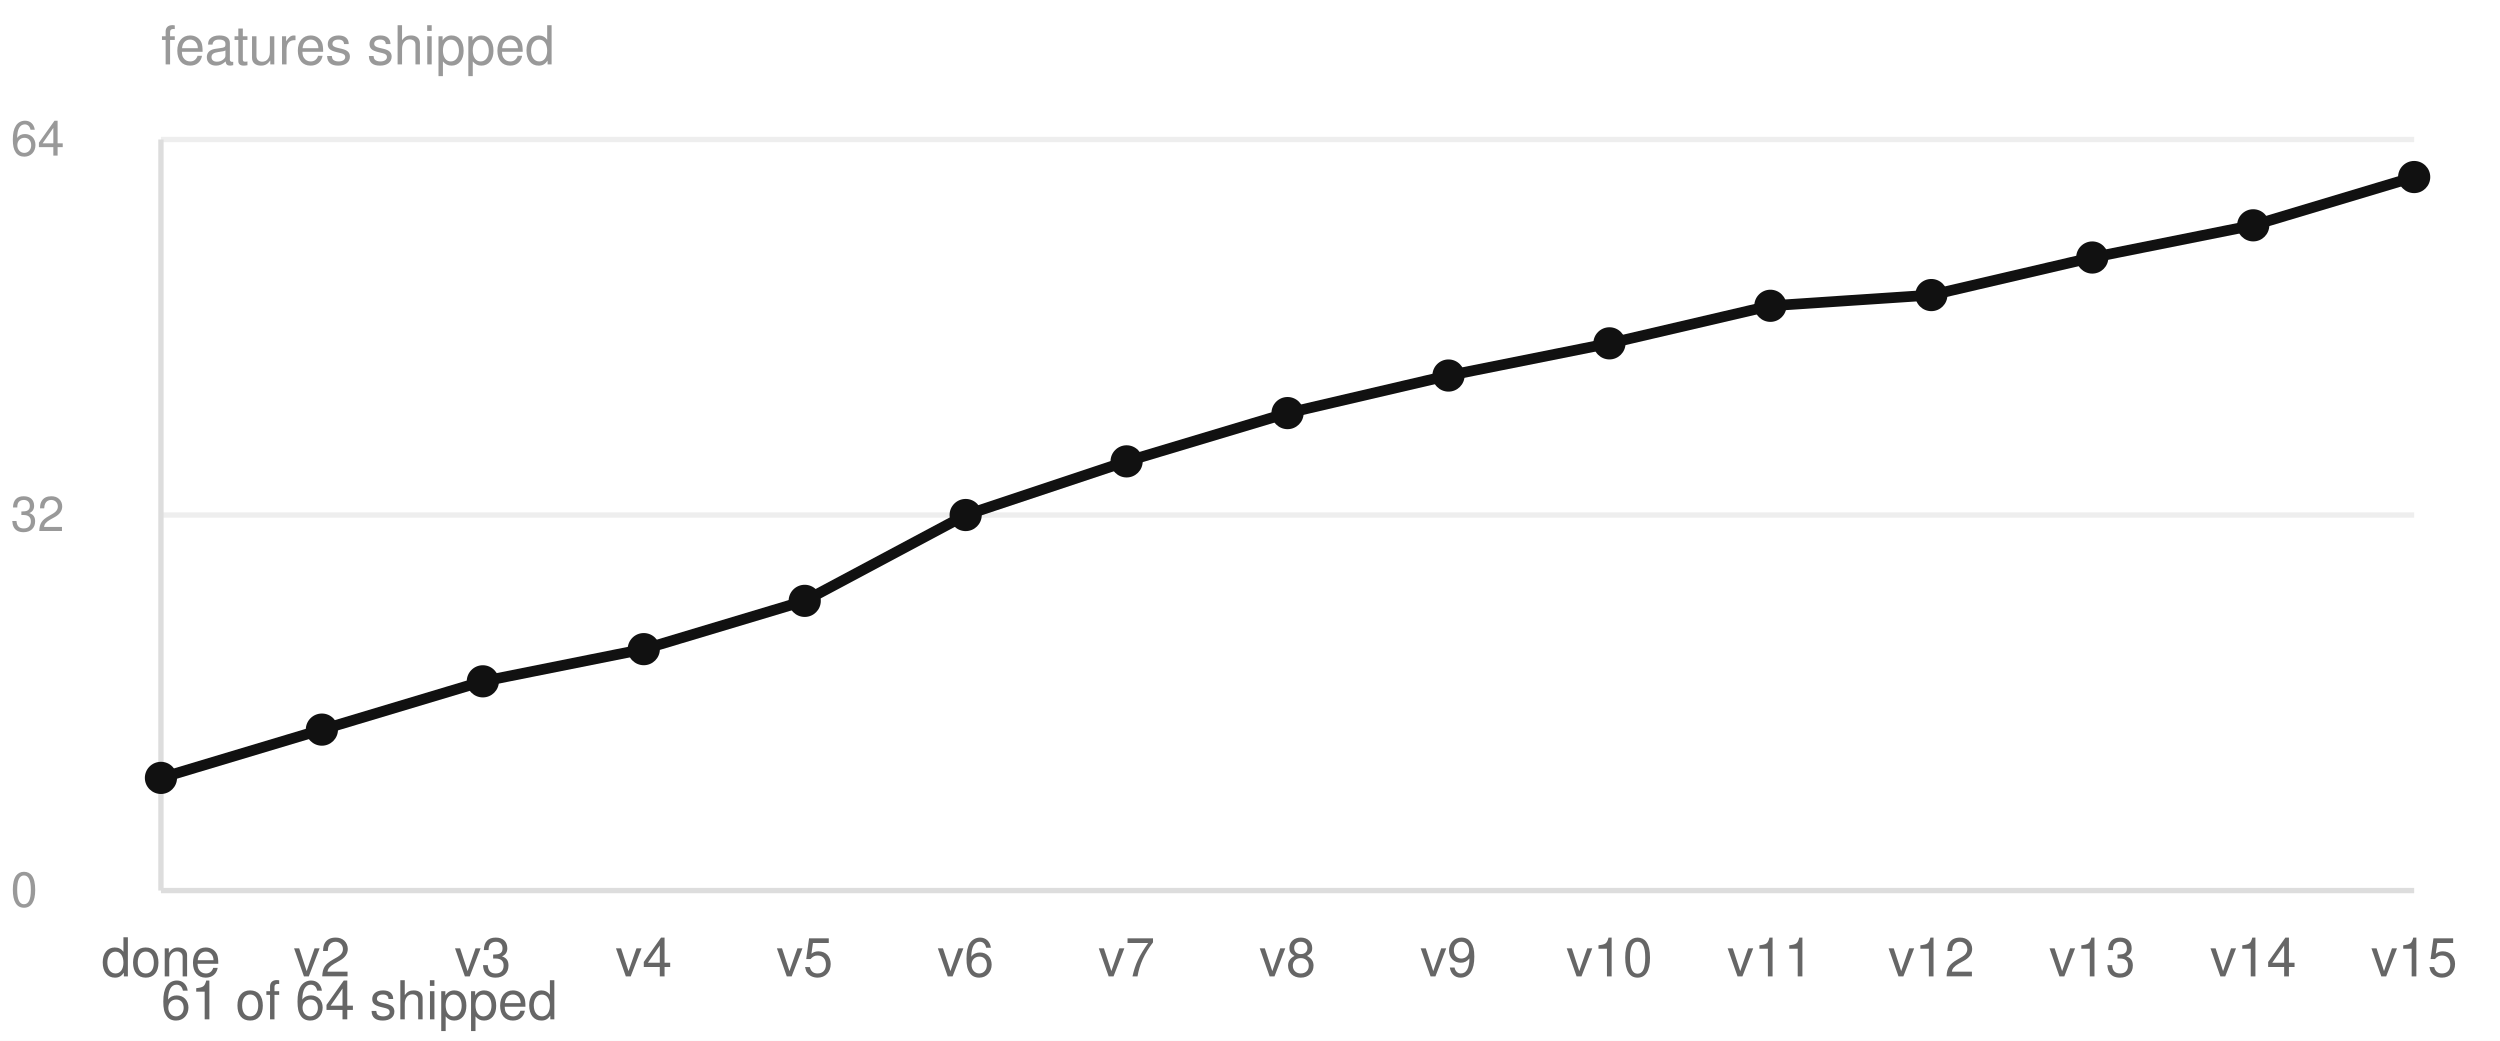
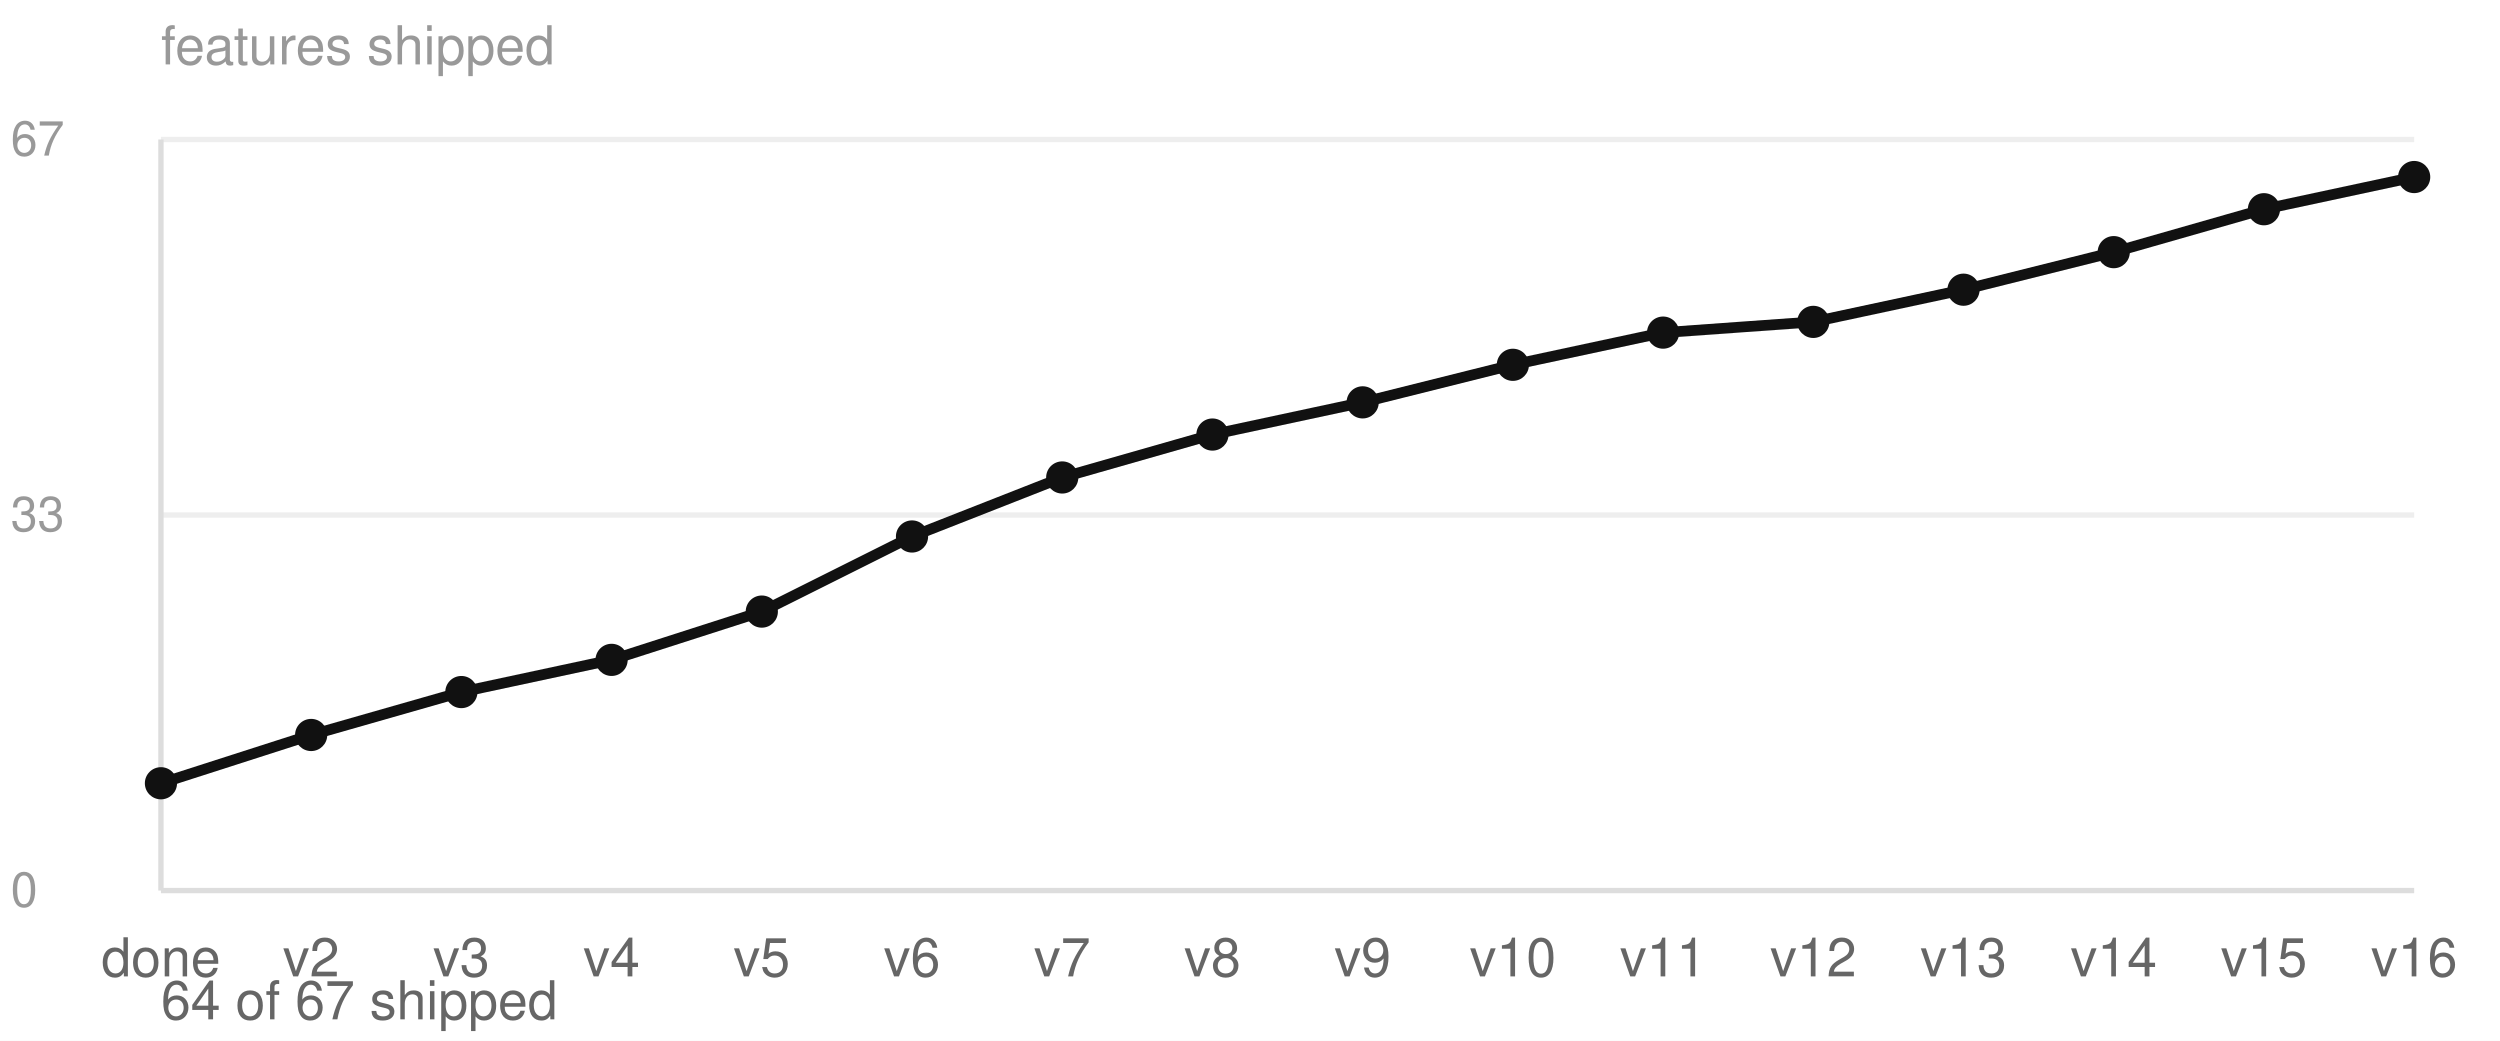
<svg xmlns="http://www.w3.org/2000/svg" width="466" height="194" viewBox="0 0 466 194">
  <rect width="100%" height="100%" fill="#ffffff" />
  <text x="30" y="12" font-family="-apple-system,Helvetica,Arial,sans-serif" font-size="10" fill="#999">features shipped</text>
  <line x1="30" y1="26" x2="450" y2="26" stroke="#eee" />
-   <text x="2" y="29" font-family="-apple-system,Helvetica,Arial,sans-serif" font-size="9" fill="#999">64</text>
+   <text x="2" y="29" font-family="-apple-system,Helvetica,Arial,sans-serif" font-size="9" fill="#999">67</text>
  <line x1="30" y1="96" x2="450" y2="96" stroke="#eee" />
-   <text x="2" y="99" font-family="-apple-system,Helvetica,Arial,sans-serif" font-size="9" fill="#999">32</text>
+   <text x="2" y="99" font-family="-apple-system,Helvetica,Arial,sans-serif" font-size="9" fill="#999">33</text>
  <line x1="30" y1="26" x2="30" y2="166" stroke="#ddd" />
  <line x1="30" y1="166" x2="450" y2="166" stroke="#ddd" />
  <text x="2" y="169" font-family="-apple-system,Helvetica,Arial,sans-serif" font-size="9" fill="#999">0</text>
-   <polyline points="30,145 60,136 90,127 120,121 150,112 180,96 210,86 240,77 270,70 300,64 330,57 360,55 390,48 420,42 450,33 " fill="none" stroke="#111" stroke-width="2" />
-   <circle cx="30" cy="145" r="3" fill="#111" />
-   <circle cx="60" cy="136" r="3" fill="#111" />
-   <circle cx="90" cy="127" r="3" fill="#111" />
-   <circle cx="120" cy="121" r="3" fill="#111" />
-   <circle cx="150" cy="112" r="3" fill="#111" />
-   <circle cx="180" cy="96" r="3" fill="#111" />
-   <circle cx="210" cy="86" r="3" fill="#111" />
-   <circle cx="240" cy="77" r="3" fill="#111" />
-   <circle cx="270" cy="70" r="3" fill="#111" />
-   <circle cx="300" cy="64" r="3" fill="#111" />
-   <circle cx="330" cy="57" r="3" fill="#111" />
-   <circle cx="360" cy="55" r="3" fill="#111" />
-   <circle cx="390" cy="48" r="3" fill="#111" />
-   <circle cx="420" cy="42" r="3" fill="#111" />
+   <polyline points="30,146 58,137 86,129 114,123 142,114 170,100 198,89 226,81 254,75 282,68 310,62 338,60 366,54 394,47 422,39 450,33 " fill="none" stroke="#111" stroke-width="2" />
+   <circle cx="30" cy="146" r="3" fill="#111" />
+   <circle cx="58" cy="137" r="3" fill="#111" />
+   <circle cx="86" cy="129" r="3" fill="#111" />
+   <circle cx="114" cy="123" r="3" fill="#111" />
+   <circle cx="142" cy="114" r="3" fill="#111" />
+   <circle cx="170" cy="100" r="3" fill="#111" />
+   <circle cx="198" cy="89" r="3" fill="#111" />
+   <circle cx="226" cy="81" r="3" fill="#111" />
+   <circle cx="254" cy="75" r="3" fill="#111" />
+   <circle cx="282" cy="68" r="3" fill="#111" />
+   <circle cx="310" cy="62" r="3" fill="#111" />
+   <circle cx="338" cy="60" r="3" fill="#111" />
+   <circle cx="366" cy="54" r="3" fill="#111" />
+   <circle cx="394" cy="47" r="3" fill="#111" />
+   <circle cx="422" cy="39" r="3" fill="#111" />
  <circle cx="450" cy="33" r="3" fill="#111" />
  <text x="30" y="182" font-family="-apple-system,Helvetica,Arial,sans-serif" font-size="10" fill="#666" text-anchor="middle">done</text>
-   <text x="60" y="182" font-family="-apple-system,Helvetica,Arial,sans-serif" font-size="10" fill="#666" text-anchor="middle">v2</text>
-   <text x="90" y="182" font-family="-apple-system,Helvetica,Arial,sans-serif" font-size="10" fill="#666" text-anchor="middle">v3</text>
-   <text x="120" y="182" font-family="-apple-system,Helvetica,Arial,sans-serif" font-size="10" fill="#666" text-anchor="middle">v4</text>
-   <text x="150" y="182" font-family="-apple-system,Helvetica,Arial,sans-serif" font-size="10" fill="#666" text-anchor="middle">v5</text>
-   <text x="180" y="182" font-family="-apple-system,Helvetica,Arial,sans-serif" font-size="10" fill="#666" text-anchor="middle">v6</text>
-   <text x="210" y="182" font-family="-apple-system,Helvetica,Arial,sans-serif" font-size="10" fill="#666" text-anchor="middle">v7</text>
-   <text x="240" y="182" font-family="-apple-system,Helvetica,Arial,sans-serif" font-size="10" fill="#666" text-anchor="middle">v8</text>
-   <text x="270" y="182" font-family="-apple-system,Helvetica,Arial,sans-serif" font-size="10" fill="#666" text-anchor="middle">v9</text>
-   <text x="300" y="182" font-family="-apple-system,Helvetica,Arial,sans-serif" font-size="10" fill="#666" text-anchor="middle">v10</text>
-   <text x="330" y="182" font-family="-apple-system,Helvetica,Arial,sans-serif" font-size="10" fill="#666" text-anchor="middle">v11</text>
-   <text x="360" y="182" font-family="-apple-system,Helvetica,Arial,sans-serif" font-size="10" fill="#666" text-anchor="middle">v12</text>
-   <text x="390" y="182" font-family="-apple-system,Helvetica,Arial,sans-serif" font-size="10" fill="#666" text-anchor="middle">v13</text>
-   <text x="420" y="182" font-family="-apple-system,Helvetica,Arial,sans-serif" font-size="10" fill="#666" text-anchor="middle">v14</text>
-   <text x="450" y="182" font-family="-apple-system,Helvetica,Arial,sans-serif" font-size="10" fill="#666" text-anchor="middle">v15</text>
-   <text x="30" y="190" font-family="-apple-system,Helvetica,Arial,sans-serif" font-size="10" fill="#666">61 of 64 shipped</text>
+   <text x="58" y="182" font-family="-apple-system,Helvetica,Arial,sans-serif" font-size="10" fill="#666" text-anchor="middle">v2</text>
+   <text x="86" y="182" font-family="-apple-system,Helvetica,Arial,sans-serif" font-size="10" fill="#666" text-anchor="middle">v3</text>
+   <text x="114" y="182" font-family="-apple-system,Helvetica,Arial,sans-serif" font-size="10" fill="#666" text-anchor="middle">v4</text>
+   <text x="142" y="182" font-family="-apple-system,Helvetica,Arial,sans-serif" font-size="10" fill="#666" text-anchor="middle">v5</text>
+   <text x="170" y="182" font-family="-apple-system,Helvetica,Arial,sans-serif" font-size="10" fill="#666" text-anchor="middle">v6</text>
+   <text x="198" y="182" font-family="-apple-system,Helvetica,Arial,sans-serif" font-size="10" fill="#666" text-anchor="middle">v7</text>
+   <text x="226" y="182" font-family="-apple-system,Helvetica,Arial,sans-serif" font-size="10" fill="#666" text-anchor="middle">v8</text>
+   <text x="254" y="182" font-family="-apple-system,Helvetica,Arial,sans-serif" font-size="10" fill="#666" text-anchor="middle">v9</text>
+   <text x="282" y="182" font-family="-apple-system,Helvetica,Arial,sans-serif" font-size="10" fill="#666" text-anchor="middle">v10</text>
+   <text x="310" y="182" font-family="-apple-system,Helvetica,Arial,sans-serif" font-size="10" fill="#666" text-anchor="middle">v11</text>
+   <text x="338" y="182" font-family="-apple-system,Helvetica,Arial,sans-serif" font-size="10" fill="#666" text-anchor="middle">v12</text>
+   <text x="366" y="182" font-family="-apple-system,Helvetica,Arial,sans-serif" font-size="10" fill="#666" text-anchor="middle">v13</text>
+   <text x="394" y="182" font-family="-apple-system,Helvetica,Arial,sans-serif" font-size="10" fill="#666" text-anchor="middle">v14</text>
+   <text x="422" y="182" font-family="-apple-system,Helvetica,Arial,sans-serif" font-size="10" fill="#666" text-anchor="middle">v15</text>
+   <text x="450" y="182" font-family="-apple-system,Helvetica,Arial,sans-serif" font-size="10" fill="#666" text-anchor="middle">v16</text>
+   <text x="30" y="190" font-family="-apple-system,Helvetica,Arial,sans-serif" font-size="10" fill="#666">64 of 67 shipped</text>
</svg>
